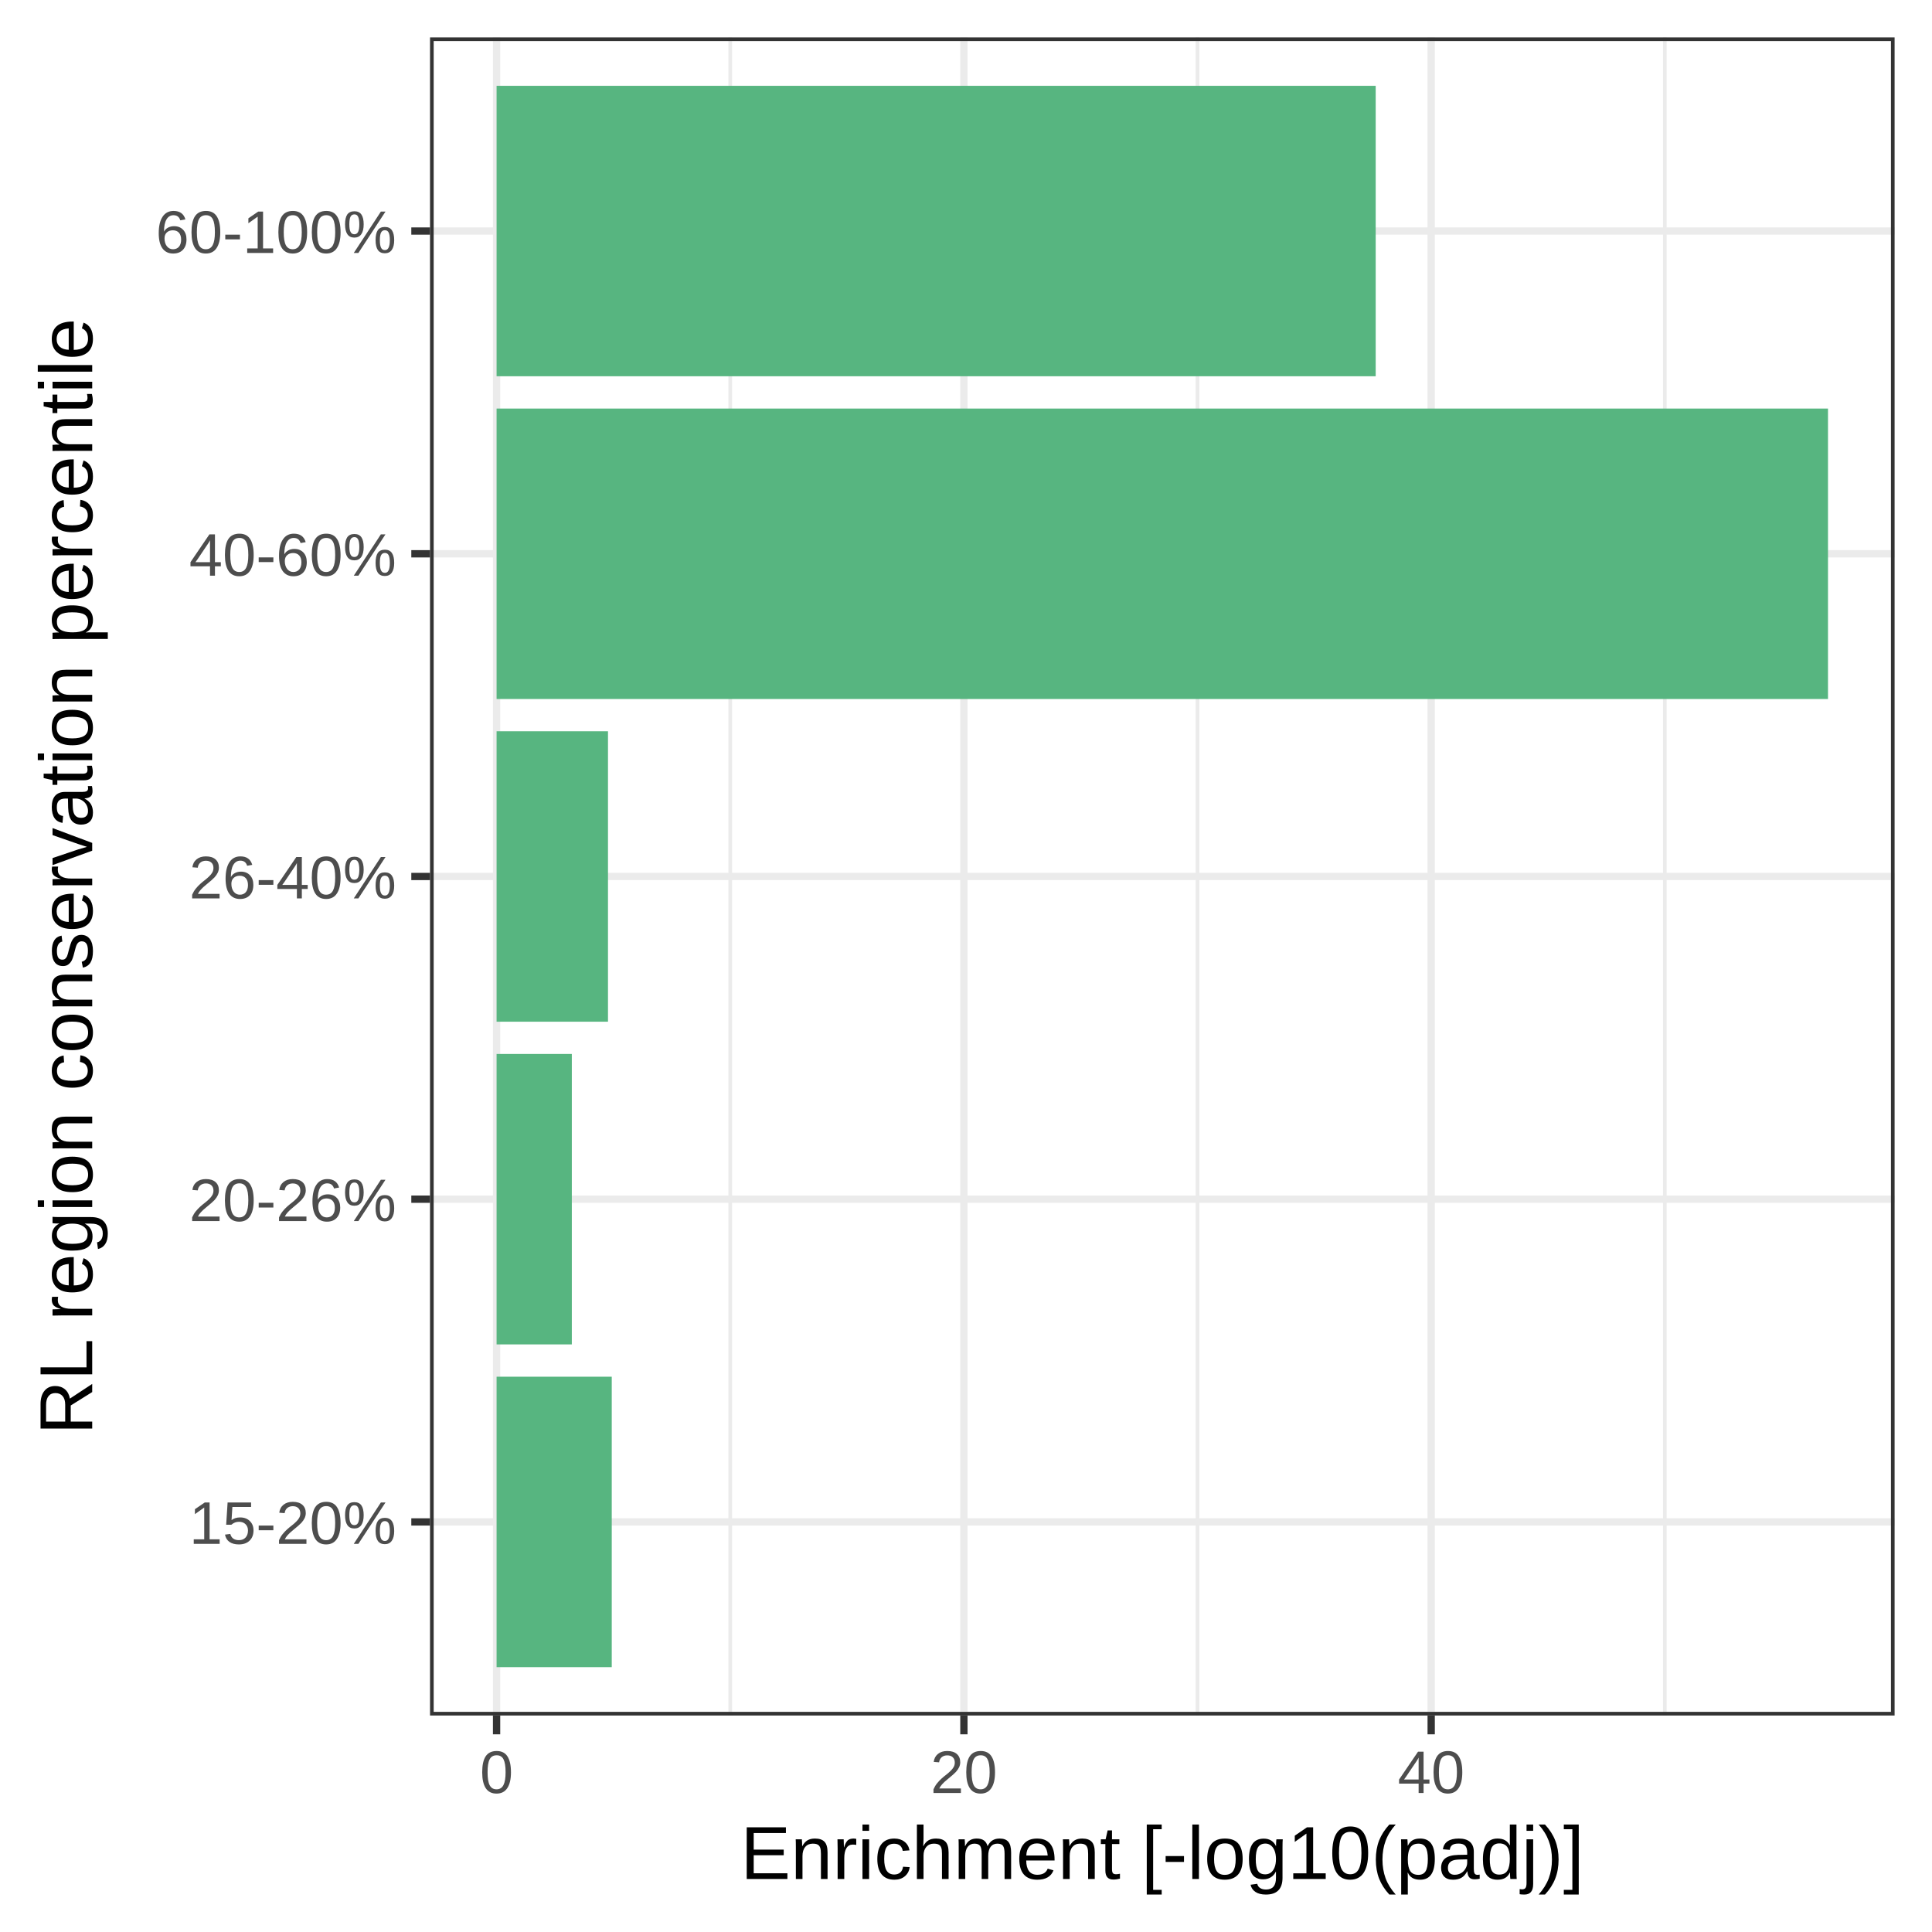
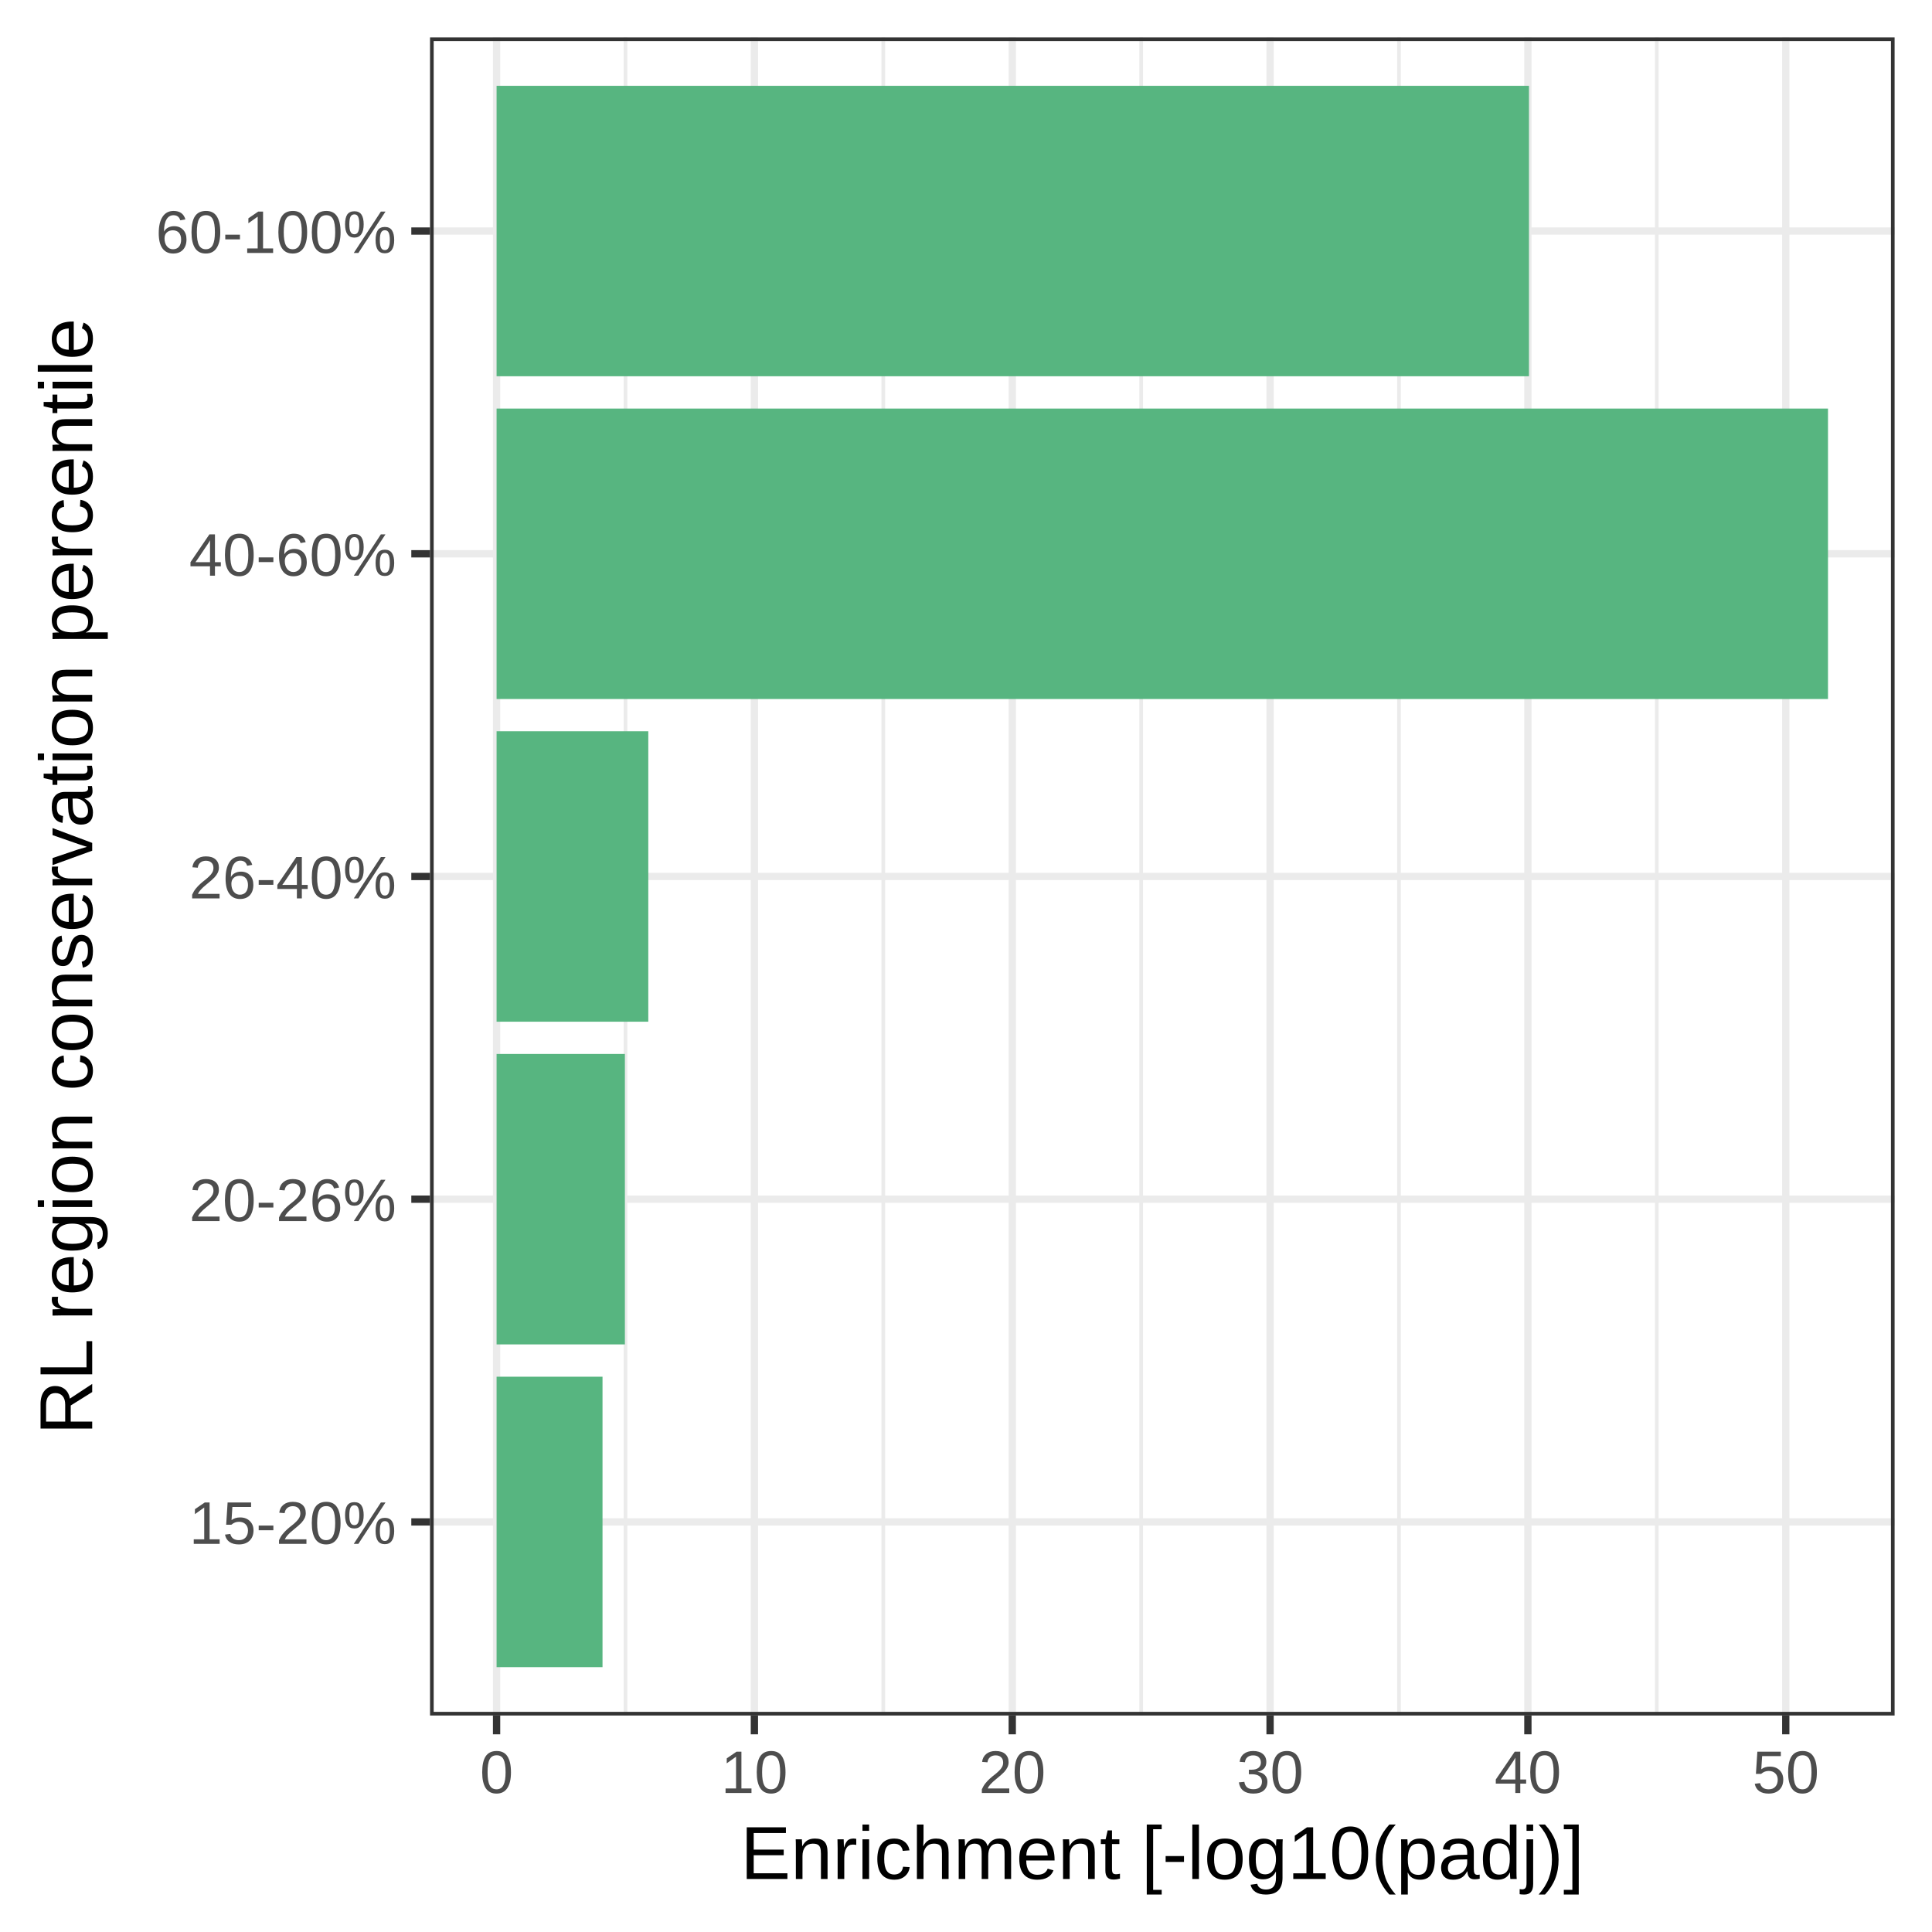
<svg xmlns="http://www.w3.org/2000/svg" class="svglite" width="360.00pt" height="360.00pt" viewBox="0 0 360.00 360.00">
  <defs>
    <style type="text/css">
    .svglite line, .svglite polyline, .svglite polygon, .svglite path, .svglite rect, .svglite circle {
      fill: none;
      stroke: #000000;
      stroke-linecap: round;
      stroke-linejoin: round;
      stroke-miterlimit: 10.00;
    }
  </style>
  </defs>
  <rect width="100%" height="100%" style="stroke: none; fill: #FFFFFF;" />
  <defs>
    <clipPath id="cpMC4wMHwzNjAuMDB8MC4wMHwzNjAuMDA=">
      <rect x="0.00" y="0.00" width="360.00" height="360.00" />
    </clipPath>
  </defs>
  <g clip-path="url(#cpMC4wMHwzNjAuMDB8MC4wMHwzNjAuMDA=)">
    <rect x="0" y="0.00" width="360.00" height="360.00" style="stroke-width: 1.36; stroke: #FFFFFF; fill: #FFFFFF;" />
  </g>
  <defs>
    <clipPath id="cpODAuMTN8MzUzLjAzfDYuOTd8MzE5LjY3">
      <rect x="80.13" y="6.97" width="272.90" height="312.69" />
    </clipPath>
  </defs>
  <g clip-path="url(#cpODAuMTN8MzUzLjAzfDYuOTd8MzE5LjY3)">
    <rect x="80.13" y="6.97" width="272.90" height="312.69" style="stroke-width: 1.36; stroke: none; fill: #FFFFFF;" />
-     <polyline points="136.07,319.67 136.07,6.97 " style="stroke-width: 0.68; stroke: #EBEBEB; stroke-linecap: butt;" />
-     <polyline points="223.14,319.67 223.14,6.97 " style="stroke-width: 0.68; stroke: #EBEBEB; stroke-linecap: butt;" />
-     <polyline points="310.22,319.67 310.22,6.97 " style="stroke-width: 0.68; stroke: #EBEBEB; stroke-linecap: butt;" />
+     <polyline points="116.55,319.67 116.55,6.97 " style="stroke-width: 0.68; stroke: #EBEBEB; stroke-linecap: butt;" />
+     <polyline points="164.59,319.67 164.59,6.97 " style="stroke-width: 0.68; stroke: #EBEBEB; stroke-linecap: butt;" />
+     <polyline points="212.64,319.67 212.64,6.97 " style="stroke-width: 0.68; stroke: #EBEBEB; stroke-linecap: butt;" />
+     <polyline points="260.68,319.67 260.68,6.97 " style="stroke-width: 0.68; stroke: #EBEBEB; stroke-linecap: butt;" />
+     <polyline points="308.72,319.67 308.72,6.97 " style="stroke-width: 0.68; stroke: #EBEBEB; stroke-linecap: butt;" />
    <polyline points="80.13,283.59 353.03,283.59 " style="stroke-width: 1.36; stroke: #EBEBEB; stroke-linecap: butt;" />
    <polyline points="80.13,223.45 353.03,223.45 " style="stroke-width: 1.36; stroke: #EBEBEB; stroke-linecap: butt;" />
    <polyline points="80.13,163.32 353.03,163.32 " style="stroke-width: 1.36; stroke: #EBEBEB; stroke-linecap: butt;" />
    <polyline points="80.13,103.19 353.03,103.19 " style="stroke-width: 1.36; stroke: #EBEBEB; stroke-linecap: butt;" />
    <polyline points="80.13,43.05 353.03,43.05 " style="stroke-width: 1.36; stroke: #EBEBEB; stroke-linecap: butt;" />
    <polyline points="92.53,319.67 92.53,6.97 " style="stroke-width: 1.36; stroke: #EBEBEB; stroke-linecap: butt;" />
-     <polyline points="179.61,319.67 179.61,6.97 " style="stroke-width: 1.36; stroke: #EBEBEB; stroke-linecap: butt;" />
-     <polyline points="266.68,319.67 266.68,6.97 " style="stroke-width: 1.36; stroke: #EBEBEB; stroke-linecap: butt;" />
-     <rect x="92.53" y="256.53" width="21.46" height="54.12" style="stroke-width: 1.07; stroke: none; stroke-linecap: square; stroke-linejoin: miter; fill: #57B580;" />
-     <rect x="92.53" y="196.39" width="14.02" height="54.12" style="stroke-width: 1.07; stroke: none; stroke-linecap: square; stroke-linejoin: miter; fill: #57B580;" />
-     <rect x="92.53" y="136.26" width="20.76" height="54.12" style="stroke-width: 1.07; stroke: none; stroke-linecap: square; stroke-linejoin: miter; fill: #57B580;" />
+     <polyline points="140.57,319.67 140.57,6.97 " style="stroke-width: 1.36; stroke: #EBEBEB; stroke-linecap: butt;" />
+     <polyline points="188.62,319.67 188.62,6.97 " style="stroke-width: 1.36; stroke: #EBEBEB; stroke-linecap: butt;" />
+     <polyline points="236.66,319.67 236.66,6.97 " style="stroke-width: 1.36; stroke: #EBEBEB; stroke-linecap: butt;" />
+     <polyline points="284.70,319.67 284.70,6.97 " style="stroke-width: 1.36; stroke: #EBEBEB; stroke-linecap: butt;" />
+     <polyline points="332.75,319.67 332.75,6.97 " style="stroke-width: 1.36; stroke: #EBEBEB; stroke-linecap: butt;" />
+     <rect x="92.53" y="256.53" width="19.74" height="54.12" style="stroke-width: 1.07; stroke: none; stroke-linecap: square; stroke-linejoin: miter; fill: #57B580;" />
+     <rect x="92.53" y="196.39" width="23.91" height="54.12" style="stroke-width: 1.07; stroke: none; stroke-linecap: square; stroke-linejoin: miter; fill: #57B580;" />
+     <rect x="92.53" y="136.26" width="28.27" height="54.12" style="stroke-width: 1.07; stroke: none; stroke-linecap: square; stroke-linejoin: miter; fill: #57B580;" />
    <rect x="92.53" y="76.13" width="248.09" height="54.12" style="stroke-width: 1.07; stroke: none; stroke-linecap: square; stroke-linejoin: miter; fill: #57B580;" />
-     <rect x="92.53" y="15.99" width="163.81" height="54.12" style="stroke-width: 1.07; stroke: none; stroke-linecap: square; stroke-linejoin: miter; fill: #57B580;" />
+     <rect x="92.53" y="15.99" width="192.37" height="54.12" style="stroke-width: 1.07; stroke: none; stroke-linecap: square; stroke-linejoin: miter; fill: #57B580;" />
    <rect x="80.13" y="6.97" width="272.90" height="312.69" style="stroke-width: 1.36; stroke: #333333;" />
  </g>
  <g clip-path="url(#cpMC4wMHwzNjAuMDB8MC4wMHwzNjAuMDA=)">
    <text x="73.85" y="287.67" text-anchor="end" style="font-size: 11.20px; fill: #4D4D4D; font-family: Liberation Sans;" textLength="43.16px" lengthAdjust="spacingAndGlyphs">15-20%</text>
    <text x="73.85" y="227.53" text-anchor="end" style="font-size: 11.20px; fill: #4D4D4D; font-family: Liberation Sans;" textLength="43.16px" lengthAdjust="spacingAndGlyphs">20-26%</text>
    <text x="73.85" y="167.40" text-anchor="end" style="font-size: 11.20px; fill: #4D4D4D; font-family: Liberation Sans;" textLength="43.16px" lengthAdjust="spacingAndGlyphs">26-40%</text>
    <text x="73.85" y="107.27" text-anchor="end" style="font-size: 11.20px; fill: #4D4D4D; font-family: Liberation Sans;" textLength="43.16px" lengthAdjust="spacingAndGlyphs">40-60%</text>
    <text x="73.85" y="47.13" text-anchor="end" style="font-size: 11.20px; fill: #4D4D4D; font-family: Liberation Sans;" textLength="50.28px" lengthAdjust="spacingAndGlyphs">60-100%</text>
    <polyline points="76.64,283.59 80.13,283.59 " style="stroke-width: 1.36; stroke: #333333; stroke-linecap: butt;" />
    <polyline points="76.64,223.45 80.13,223.45 " style="stroke-width: 1.36; stroke: #333333; stroke-linecap: butt;" />
    <polyline points="76.64,163.32 80.13,163.32 " style="stroke-width: 1.36; stroke: #333333; stroke-linecap: butt;" />
    <polyline points="76.64,103.19 80.13,103.19 " style="stroke-width: 1.36; stroke: #333333; stroke-linecap: butt;" />
    <polyline points="76.64,43.05 80.13,43.05 " style="stroke-width: 1.36; stroke: #333333; stroke-linecap: butt;" />
    <polyline points="92.53,323.16 92.53,319.67 " style="stroke-width: 1.36; stroke: #333333; stroke-linecap: butt;" />
-     <polyline points="179.61,323.16 179.61,319.67 " style="stroke-width: 1.36; stroke: #333333; stroke-linecap: butt;" />
-     <polyline points="266.68,323.16 266.68,319.67 " style="stroke-width: 1.36; stroke: #333333; stroke-linecap: butt;" />
+     <polyline points="140.57,323.16 140.57,319.67 " style="stroke-width: 1.36; stroke: #333333; stroke-linecap: butt;" />
+     <polyline points="188.62,323.16 188.62,319.67 " style="stroke-width: 1.36; stroke: #333333; stroke-linecap: butt;" />
+     <polyline points="236.66,323.16 236.66,319.67 " style="stroke-width: 1.36; stroke: #333333; stroke-linecap: butt;" />
+     <polyline points="284.70,323.16 284.70,319.67 " style="stroke-width: 1.36; stroke: #333333; stroke-linecap: butt;" />
+     <polyline points="332.75,323.16 332.75,319.67 " style="stroke-width: 1.36; stroke: #333333; stroke-linecap: butt;" />
    <text x="92.53" y="334.10" text-anchor="middle" style="font-size: 11.20px; fill: #4D4D4D; font-family: Liberation Sans;" textLength="7.12px" lengthAdjust="spacingAndGlyphs">0</text>
-     <text x="179.61" y="334.10" text-anchor="middle" style="font-size: 11.20px; fill: #4D4D4D; font-family: Liberation Sans;" textLength="14.24px" lengthAdjust="spacingAndGlyphs">20</text>
-     <text x="266.68" y="334.10" text-anchor="middle" style="font-size: 11.20px; fill: #4D4D4D; font-family: Liberation Sans;" textLength="14.24px" lengthAdjust="spacingAndGlyphs">40</text>
+     <text x="140.57" y="334.10" text-anchor="middle" style="font-size: 11.20px; fill: #4D4D4D; font-family: Liberation Sans;" textLength="14.24px" lengthAdjust="spacingAndGlyphs">10</text>
+     <text x="188.62" y="334.10" text-anchor="middle" style="font-size: 11.20px; fill: #4D4D4D; font-family: Liberation Sans;" textLength="14.24px" lengthAdjust="spacingAndGlyphs">20</text>
+     <text x="236.66" y="334.10" text-anchor="middle" style="font-size: 11.20px; fill: #4D4D4D; font-family: Liberation Sans;" textLength="14.24px" lengthAdjust="spacingAndGlyphs">30</text>
+     <text x="284.70" y="334.10" text-anchor="middle" style="font-size: 11.20px; fill: #4D4D4D; font-family: Liberation Sans;" textLength="14.24px" lengthAdjust="spacingAndGlyphs">40</text>
+     <text x="332.75" y="334.10" text-anchor="middle" style="font-size: 11.20px; fill: #4D4D4D; font-family: Liberation Sans;" textLength="14.24px" lengthAdjust="spacingAndGlyphs">50</text>
    <text x="216.58" y="350.12" text-anchor="middle" style="font-size: 14.00px; font-family: Liberation Sans;" textLength="181.23px" lengthAdjust="spacingAndGlyphs">Enrichment [-log10(padj)]</text>
    <text transform="translate(17.18,163.32) rotate(-90)" text-anchor="middle" style="font-size: 14.00px; font-family: Liberation Sans;" textLength="235.57px" lengthAdjust="spacingAndGlyphs">RL region conservation percentile</text>
  </g>
</svg>
